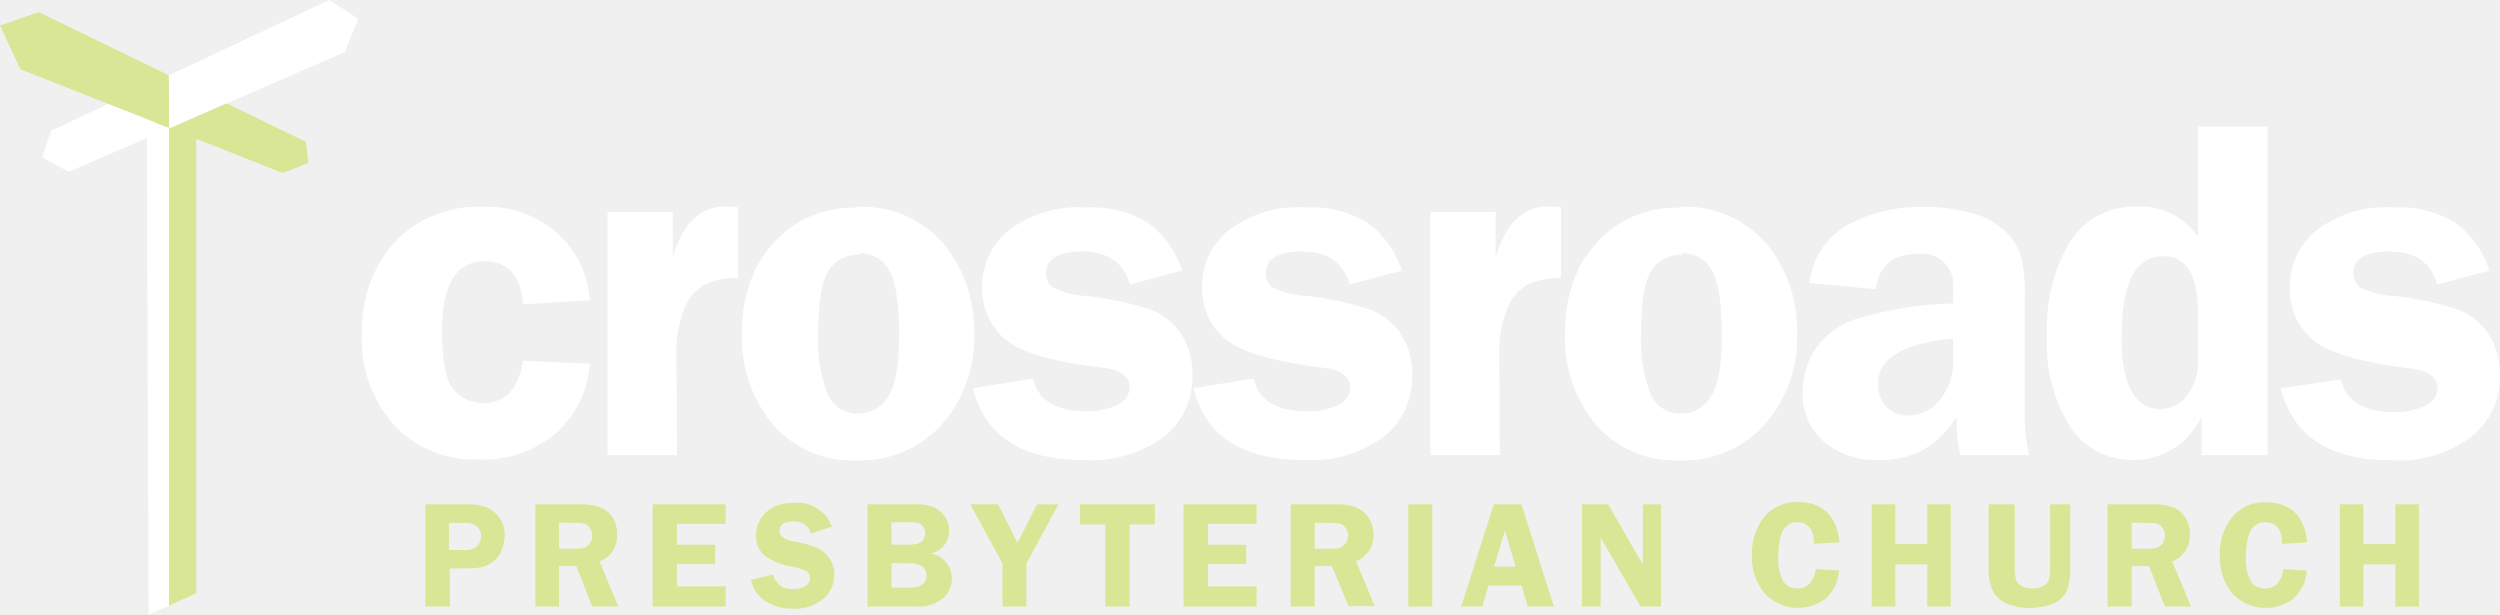
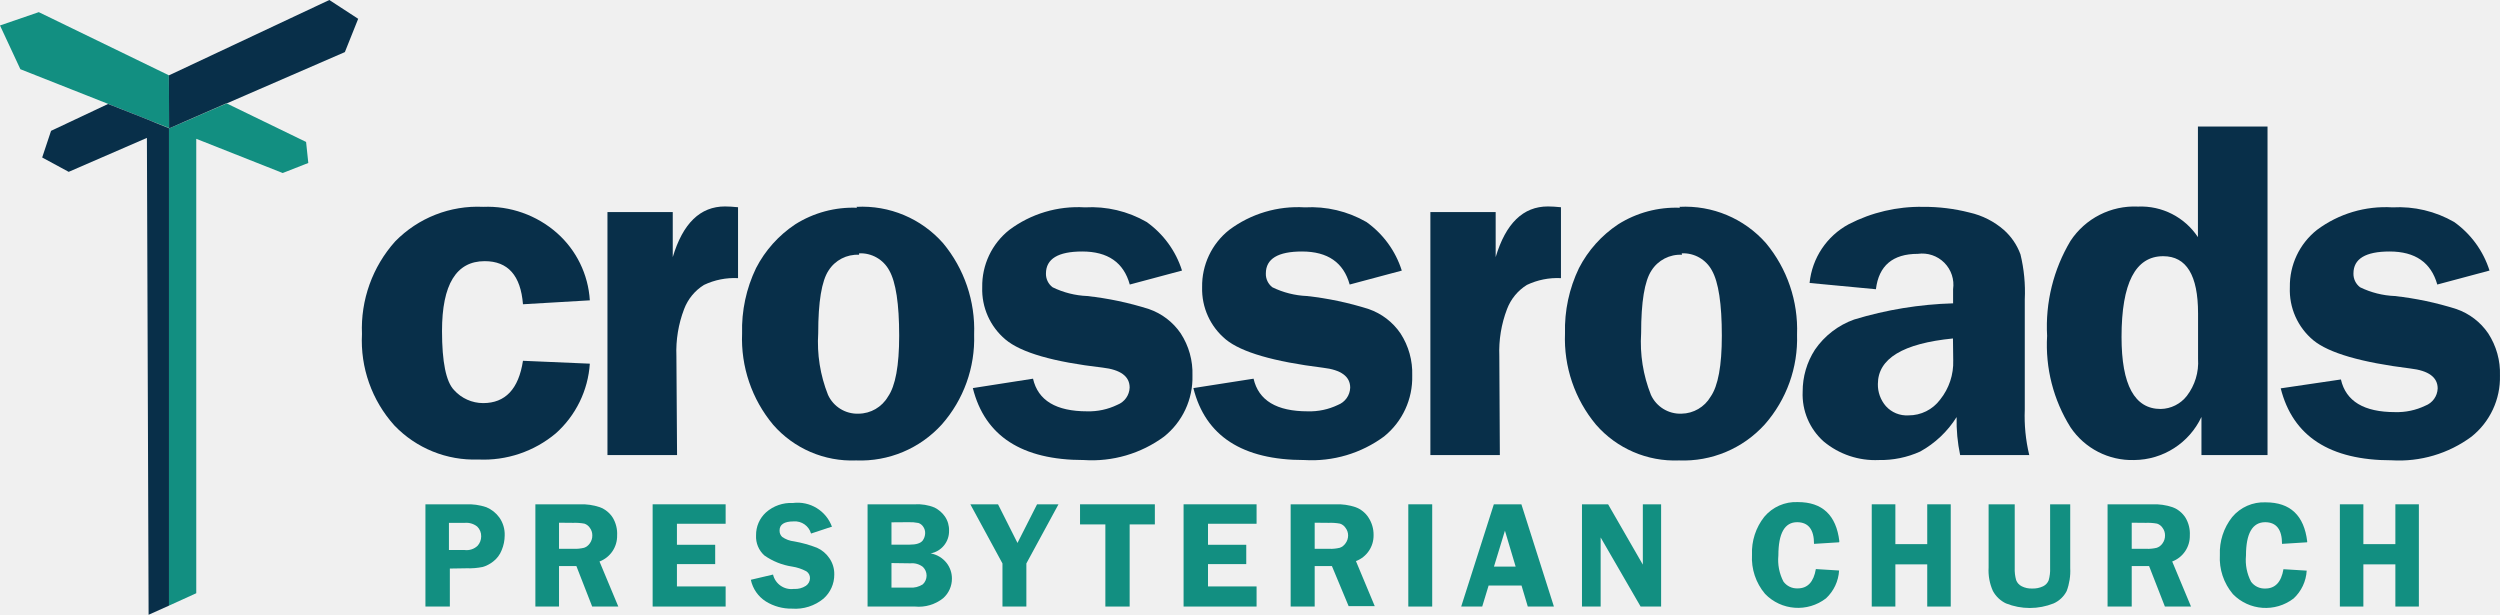
<svg xmlns="http://www.w3.org/2000/svg" id="svg94" width="191.453" height="47.08" version="1.1">
  <g id="Layer_1-2">
-     <path id="path8" d="m 45.17,27.85 a 7.85,7.85 0 0 1 -2.61,5.34 8.6,8.6 0 0 1 -5.93,2 8.47,8.47 0 0 1 -6.43,-2.61 9.71,9.71 0 0 1 -2.48,-7 10,10 0 0 1 2.54,-7.09 8.83,8.83 0 0 1 6.74,-2.65 8.06,8.06 0 0 1 5.65,2 7.5,7.5 0 0 1 2.52,5.16 l -5.12,0.3 Q 39.79,20 37.12,20 q -3.27,0 -3.27,5.35 0,3.56 0.92,4.52 a 3,3 0 0 0 2.23,1 q 2.55,0 3.05,-3.24 z" style="fill: #fff;" />
-     <path id="path10" d="M 51.85,34.85 H 46.52 V 16.24 h 5 v 3.45 q 1.16,-3.88 4,-3.88 0.4,0 1,0.06 v 5.43 a 5.43,5.43 0 0 0 -2.61,0.52 3.73,3.73 0 0 0 -1.52,1.85 9.07,9.07 0 0 0 -0.59,3.6 z" style="fill: #fff;" />
-     <path id="path12" d="m 65.59,15.84 a 8.26,8.26 0 0 1 6.63,2.78 10.34,10.34 0 0 1 2.38,7 9.93,9.93 0 0 1 -2.47,6.88 8.4,8.4 0 0 1 -6.57,2.76 8,8 0 0 1 -6.35,-2.73 10.27,10.27 0 0 1 -2.38,-7 10.84,10.84 0 0 1 1.07,-5 8.94,8.94 0 0 1 3,-3.35 8.27,8.27 0 0 1 4.74,-1.27 m 0.15,3.6 a 2.61,2.61 0 0 0 -2.34,1.21 q -0.79,1.2 -0.79,4.79 a 10.91,10.91 0 0 0 0.75,4.73 2.47,2.47 0 0 0 2.34,1.44 2.63,2.63 0 0 0 2.25,-1.3 q 0.86,-1.23 0.86,-4.67 0,-3.66 -0.76,-5 A 2.5,2.5 0 0 0 65.79,19.4" style="fill: #fff;" />
-     <path id="path14" d="m 90.52,20.72 -4,1.07 q -0.7,-2.53 -3.64,-2.53 -2.77,0 -2.78,1.68 a 1.28,1.28 0 0 0 0.51,1.06 6.66,6.66 0 0 0 2.65,0.67 24.43,24.43 0 0 1 4.73,1 4.87,4.87 0 0 1 2.43,1.86 5.58,5.58 0 0 1 0.9,3.23 5.79,5.79 0 0 1 -2.18,4.68 9.32,9.32 0 0 1 -6.14,1.79 q -7.12,0 -8.5,-5.51 L 79.11,29 q 0.57,2.5 4.15,2.5 a 5,5 0 0 0 2.31,-0.5 1.47,1.47 0 0 0 0.94,-1.32 q 0,-1.29 -2.08,-1.53 Q 78.78,27.5 77,26 a 5,5 0 0 1 -1.78,-4 5.48,5.48 0 0 1 2.07,-4.39 8.77,8.77 0 0 1 5.79,-1.73 8.5,8.5 0 0 1 4.73,1.12 7.24,7.24 0 0 1 2.71,3.72" style="fill: #fff;" />
-     <path id="path16" d="m 107.36,20.72 -4,1.07 q -0.7,-2.53 -3.65,-2.53 -2.77,0 -2.77,1.68 a 1.28,1.28 0 0 0 0.5,1.06 6.67,6.67 0 0 0 2.65,0.67 24.44,24.44 0 0 1 4.73,1 4.87,4.87 0 0 1 2.43,1.86 5.58,5.58 0 0 1 0.9,3.23 5.8,5.8 0 0 1 -2.15,4.66 9.33,9.33 0 0 1 -6.11,1.81 q -7.12,0 -8.5,-5.51 L 96,29 q 0.57,2.5 4.15,2.5 a 5,5 0 0 0 2.31,-0.49 1.47,1.47 0 0 0 0.94,-1.32 q 0,-1.29 -2.09,-1.53 -5.65,-0.7 -7.43,-2.16 a 5,5 0 0 1 -1.82,-4 5.48,5.48 0 0 1 2.07,-4.39 8.77,8.77 0 0 1 5.79,-1.73 8.51,8.51 0 0 1 4.72,1.12 7.24,7.24 0 0 1 2.71,3.72" style="fill: #fff;" />
-     <path id="path18" d="m 114.86,34.85 h -5.32 V 16.24 h 5 v 3.45 q 1.16,-3.88 4,-3.88 0.4,0 1,0.06 v 5.43 a 5.44,5.44 0 0 0 -2.61,0.52 3.73,3.73 0 0 0 -1.52,1.85 9.08,9.08 0 0 0 -0.59,3.6 z" style="fill: #fff;" />
-     <path id="path20" d="m 128.61,15.84 a 8.25,8.25 0 0 1 6.63,2.78 10.34,10.34 0 0 1 2.38,7 9.93,9.93 0 0 1 -2.47,6.88 8.4,8.4 0 0 1 -6.57,2.76 8,8 0 0 1 -6.35,-2.73 10.27,10.27 0 0 1 -2.38,-7 10.84,10.84 0 0 1 1.07,-5 8.94,8.94 0 0 1 3,-3.35 8.27,8.27 0 0 1 4.74,-1.27 m 0.15,3.6 a 2.61,2.61 0 0 0 -2.34,1.21 q -0.79,1.2 -0.79,4.79 a 10.9,10.9 0 0 0 0.75,4.73 2.47,2.47 0 0 0 2.34,1.44 2.63,2.63 0 0 0 2.23,-1.3 q 0.86,-1.23 0.86,-4.67 0,-3.66 -0.76,-5 a 2.5,2.5 0 0 0 -2.31,-1.31" style="fill: #fff;" />
-     <path id="path22" d="m 155.43,34.85 h -5.32 a 12.78,12.78 0 0 1 -0.27,-2.91 7.67,7.67 0 0 1 -2.79,2.64 7.33,7.33 0 0 1 -3.16,0.65 6.16,6.16 0 0 1 -4.23,-1.42 4.82,4.82 0 0 1 -1.61,-3.81 5.88,5.88 0 0 1 0.94,-3.22 6.15,6.15 0 0 1 3,-2.31 28.86,28.86 0 0 1 7.58,-1.24 v -1.08 a 2.39,2.39 0 0 0 -2.7,-2.71 q -2.88,0 -3.21,2.71 l -5.08,-0.48 a 5.76,5.76 0 0 1 3,-4.5 11.94,11.94 0 0 1 5.68,-1.33 14,14 0 0 1 3.58,0.44 6,6 0 0 1 2.62,1.33 4.63,4.63 0 0 1 1.27,1.87 12.16,12.16 0 0 1 0.33,3.44 v 8.44 a 12.7,12.7 0 0 0 0.34,3.48 m -5.84,-8.92 q -5.75,0.57 -5.75,3.49 a 2.51,2.51 0 0 0 0.61,1.69 2.15,2.15 0 0 0 1.73,0.71 3,3 0 0 0 2.43,-1.21 4.56,4.56 0 0 0 1,-3 z" style="fill: #fff;" />
-     <path id="path24" d="m 173.65,9.69 v 25.16 h -5.06 v -2.92 a 5.74,5.74 0 0 1 -5.15,3.3 5.67,5.67 0 0 1 -4.88,-2.51 11.89,11.89 0 0 1 -1.79,-7 12.8,12.8 0 0 1 1.79,-7.27 5.86,5.86 0 0 1 5.17,-2.63 5.23,5.23 0 0 1 4.59,2.34 V 9.69 Z M 168.33,24 q 0,-4.38 -2.67,-4.38 -3.19,0 -3.19,6.19 0,5.51 3,5.51 a 2.6,2.6 0 0 0 2,-1 4.21,4.21 0 0 0 0.86,-2.84 z" style="fill: #fff;" />
-     <path id="path26" d="m 190.65,20.72 -4,1.07 q -0.71,-2.53 -3.65,-2.53 -2.77,0 -2.77,1.68 a 1.28,1.28 0 0 0 0.51,1.06 6.68,6.68 0 0 0 2.65,0.67 24.4,24.4 0 0 1 4.73,1 4.87,4.87 0 0 1 2.43,1.86 5.58,5.58 0 0 1 0.9,3.23 5.8,5.8 0 0 1 -2.18,4.68 9.33,9.33 0 0 1 -6.11,1.81 q -7.11,0 -8.5,-5.51 l 4.61,-0.68 q 0.57,2.5 4.15,2.5 a 5,5 0 0 0 2.31,-0.49 1.47,1.47 0 0 0 0.95,-1.32 q 0,-1.29 -2.09,-1.53 -5.65,-0.7 -7.43,-2.16 a 5,5 0 0 1 -1.8,-4.06 5.48,5.48 0 0 1 2.07,-4.39 8.77,8.77 0 0 1 5.79,-1.73 8.51,8.51 0 0 1 4.72,1.12 7.24,7.24 0 0 1 2.71,3.72" style="fill: #fff;" />
-     <path id="path28" d="m 34.45,43.54 v 2.91 h -1.87 v -7.83 h 3.08 a 4.38,4.38 0 0 1 1.58,0.22 2.34,2.34 0 0 1 1,0.79 2.25,2.25 0 0 1 0.41,1.37 2.92,2.92 0 0 1 -0.23,1.13 2,2 0 0 1 -0.65,0.87 2.37,2.37 0 0 1 -0.81,0.42 5.27,5.27 0 0 1 -1.23,0.1 z m -0.07,-1.42 h 1.19 a 1.22,1.22 0 0 0 1,-0.32 1.07,1.07 0 0 0 0.28,-0.72 1,1 0 0 0 -0.31,-0.76 1.34,1.34 0 0 0 -0.93,-0.28 h -1.23 z" style="fill: #d8e696;" />
-     <path id="path30" d="m 42.81,43.35 v 3.1 H 41 v -7.83 h 3.4 a 4.31,4.31 0 0 1 1.53,0.22 2,2 0 0 1 1,0.81 2.39,2.39 0 0 1 0.33,1.35 2.09,2.09 0 0 1 -1.35,2 l 1.44,3.45 h -2 l -1.21,-3.1 z m 0,-3.32 v 2 h 1.12 a 3,3 0 0 0 0.8,-0.08 0.88,0.88 0 0 0 0.44,-0.34 A 1,1 0 0 0 45.36,41 0.94,0.94 0 0 0 45.17,40.42 0.8,0.8 0 0 0 44.75,40.1 4,4 0 0 0 43.89,40.04 Z" style="fill: #d8e696;" />
-     <path id="polygon32" d="M51.84 41.72L54.77 41.72 54.77 43.2 51.84 43.2 51.84 44.91 55.57 44.91 55.57 46.45 49.98 46.45 49.98 38.62 55.57 38.62 55.57 40.11 51.84 40.11z" style="fill: #d8e696;" />
-     <path id="path34" d="m 63.68,40.34 -1.57,0.52 a 1.28,1.28 0 0 0 -1.33,-0.93 q -1.09,0 -1.08,0.71 a 0.64,0.64 0 0 0 0.2,0.48 2,2 0 0 0 0.92,0.34 9.24,9.24 0 0 1 1.75,0.49 2.26,2.26 0 0 1 0.94,0.79 2.11,2.11 0 0 1 0.38,1.26 2.44,2.44 0 0 1 -0.82,1.84 3.39,3.39 0 0 1 -2.42,0.77 3.68,3.68 0 0 1 -2,-0.55 A 2.6,2.6 0 0 1 57.5,44.4 L 59.2,44 a 1.44,1.44 0 0 0 1.59,1.1 1.49,1.49 0 0 0 0.93,-0.24 0.72,0.72 0 0 0 0.31,-0.58 0.61,0.61 0 0 0 -0.28,-0.53 3.41,3.41 0 0 0 -1.08,-0.36 5,5 0 0 1 -2.13,-0.85 1.93,1.93 0 0 1 -0.64,-1.54 2.33,2.33 0 0 1 0.76,-1.76 2.88,2.88 0 0 1 2.06,-0.72 2.8,2.8 0 0 1 3,1.84" style="fill: #d8e696;" />
-     <path id="path36" d="m 66.44,38.62 h 3.64 a 3.48,3.48 0 0 1 1.47,0.24 2.14,2.14 0 0 1 0.81,0.69 1.83,1.83 0 0 1 0.32,1.09 1.73,1.73 0 0 1 -1.41,1.74 2,2 0 0 1 1.22,0.73 1.94,1.94 0 0 1 0.41,1.19 2,2 0 0 1 -0.67,1.51 3,3 0 0 1 -2.16,0.64 H 66.44 Z M 68.27,40 v 1.71 h 1.38 c 0.51,0 0.83,-0.1 1,-0.3 a 1,1 0 0 0 0.2,-0.58 0.82,0.82 0 0 0 -0.16,-0.51 0.69,0.69 0 0 0 -0.36,-0.27 3.38,3.38 0 0 0 -0.77,-0.06 z m 0,3.12 V 45 h 1.4 a 1.6,1.6 0 0 0 1,-0.25 0.92,0.92 0 0 0 0,-1.34 1.34,1.34 0 0 0 -0.95,-0.27 z" style="fill: #d8e696;" />
-     <path id="polygon38" d="M78.6 46.45L76.77 46.45 76.77 43.15 74.31 38.62 76.43 38.62 77.92 41.58 79.42 38.62 81.06 38.62 78.6 43.15z" style="fill: #d8e696;" />
-     <path id="polygon40" d="M86.51 40.16L86.51 46.45 84.65 46.45 84.65 40.16 82.71 40.16 82.71 38.62 88.44 38.62 88.44 40.16z" style="fill: #d8e696;" />
-     <path id="polygon42" d="M92.51 41.72L95.44 41.72 95.44 43.2 92.51 43.2 92.51 44.91 96.23 44.91 96.23 46.45 90.64 46.45 90.64 38.62 96.23 38.62 96.23 40.11 92.51 40.11z" style="fill: #d8e696;" />
-     <path id="path44" d="m 100.68,43.35 v 3.1 h -1.84 v -7.83 h 3.44 a 4.3,4.3 0 0 1 1.53,0.22 2,2 0 0 1 1,0.81 2.39,2.39 0 0 1 0.38,1.32 2.09,2.09 0 0 1 -1.35,2 l 1.44,3.45 h -2 L 102,43.35 Z m 0,-3.32 v 2 h 1.12 a 2.94,2.94 0 0 0 0.8,-0.08 0.88,0.88 0 0 0 0.44,-0.34 1,1 0 0 0 0.2,-0.61 0.94,0.94 0 0 0 -0.2,-0.58 0.8,0.8 0 0 0 -0.42,-0.32 4,4 0 0 0 -0.86,-0.06 z" style="fill: #d8e696;" />
-     <path id="rect46" d="M107.85 38.62H109.68V46.45H107.85z" style="fill: #d8e696;" />
-     <path id="path48" d="m 116.51,38.62 2.49,7.83 h -2 l -0.48,-1.61 H 114 l -0.49,1.61 h -1.61 l 2.5,-7.83 z m -2.1,4.77 h 1.66 l -0.82,-2.75 z" style="fill: #d8e696;" />
-     <path id="path50" d="m 127.21,38.62 v 7.83 h -1.57 l -3.06,-5.29 q 0,0.2 0,0.26 a 3.11,3.11 0 0 1 0,0.34 v 4.69 h -1.43 v -7.83 h 2 l 2.66,4.62 c 0,-0.23 0,-0.4 0,-0.52 v -4.1 z" style="fill: #d8e696;" />
-     <path id="path52" d="m 140.84,41.53 -1.92,0.12 q 0,-1.65 -1.29,-1.66 -1.44,0 -1.44,2.55 a 3.57,3.57 0 0 0 0.39,2 1.28,1.28 0 0 0 1.09,0.52 q 1.14,0 1.39,-1.48 l 1.78,0.11 a 3.16,3.16 0 0 1 -1,2.13 3.51,3.51 0 0 1 -4.67,-0.34 4.26,4.26 0 0 1 -1,-3 4.38,4.38 0 0 1 0.94,-2.9 3.16,3.16 0 0 1 2.57,-1.13 q 2.82,0 3.18,3" style="fill: #d8e696;" />
-     <path id="polygon54" d="M147.59 46.45L147.59 43.22 145.15 43.22 145.15 46.45 143.34 46.45 143.34 38.62 145.15 38.62 145.15 41.67 147.59 41.67 147.59 38.62 149.39 38.62 149.39 46.45z" style="fill: #d8e696;" />
-     <path id="path56" d="m 158.54,38.62 v 4.88 a 4.36,4.36 0 0 1 -0.27,1.76 2.08,2.08 0 0 1 -1,0.95 4.92,4.92 0 0 1 -3.65,0 2.24,2.24 0 0 1 -1,-0.95 3.84,3.84 0 0 1 -0.33,-1.8 v -4.84 h 2 v 4.88 a 3,3 0 0 0 0.11,0.93 0.87,0.87 0 0 0 0.43,0.47 1.62,1.62 0 0 0 0.79,0.17 1.79,1.79 0 0 0 0.84,-0.17 0.86,0.86 0 0 0 0.43,-0.46 3,3 0 0 0 0.11,-0.95 v -4.87 z" style="fill: #d8e696;" />
-     <path id="path58" d="m 163.25,43.35 v 3.1 h -1.85 v -7.83 h 3.44 a 4.31,4.31 0 0 1 1.53,0.22 2,2 0 0 1 1,0.81 2.39,2.39 0 0 1 0.33,1.35 2.09,2.09 0 0 1 -1.35,2 l 1.44,3.45 h -2 l -1.21,-3.1 z m 0,-3.32 v 2 h 1.12 a 2.94,2.94 0 0 0 0.8,-0.08 0.88,0.88 0 0 0 0.44,-0.34 1,1 0 0 0 0.19,-0.61 0.94,0.94 0 0 0 -0.19,-0.58 0.8,0.8 0 0 0 -0.42,-0.32 4,4 0 0 0 -0.86,-0.06 z" style="fill: #d8e696;" />
-     <path id="path60" d="m 176.68,41.53 -1.92,0.12 q 0,-1.65 -1.29,-1.66 Q 172,40 172,42.55 a 3.57,3.57 0 0 0 0.39,2 1.28,1.28 0 0 0 1.09,0.52 q 1.14,0 1.39,-1.48 l 1.78,0.11 a 3.15,3.15 0 0 1 -1,2.13 3.51,3.51 0 0 1 -4.65,-0.33 4.26,4.26 0 0 1 -1,-3 4.39,4.39 0 0 1 0.94,-2.9 3.16,3.16 0 0 1 2.57,-1.13 q 2.82,0 3.18,3" style="fill: #d8e696;" />
-     <path id="polygon62" d="M183.44 46.45L183.44 43.22 180.99 43.22 180.99 46.45 179.19 46.45 179.19 38.62 180.99 38.62 180.99 41.67 183.44 41.67 183.44 38.62 185.24 38.62 185.24 46.45z" style="fill: #d8e696;" />
-     <path id="polygon64" d="M11.87 9.38L11.27 9.14 11.87 9.39z" style="fill: #fff;" />
+     <path id="path8" d="m 45.17,27.85 a 7.85,7.85 0 0 1 -2.61,5.34 8.6,8.6 0 0 1 -5.93,2 8.47,8.47 0 0 1 -6.43,-2.61 9.71,9.71 0 0 1 -2.48,-7 10,10 0 0 1 2.54,-7.09 8.83,8.83 0 0 1 6.74,-2.65 8.06,8.06 0 0 1 5.65,2 7.5,7.5 0 0 1 2.52,5.16 l -5.12,0.3 Q 39.79,20 37.12,20 q -3.27,0 -3.27,5.35 0,3.56 0.92,4.52 a 3,3 0 0 0 2.23,1 q 2.55,0 3.05,-3.24 z" style="fill: #082f49;" />
+     <path id="path10" d="M 51.85,34.85 H 46.52 V 16.24 h 5 v 3.45 q 1.16,-3.88 4,-3.88 0.4,0 1,0.06 v 5.43 a 5.43,5.43 0 0 0 -2.61,0.52 3.73,3.73 0 0 0 -1.52,1.85 9.07,9.07 0 0 0 -0.59,3.6 z" style="fill: #082f49;" />
+     <path id="path12" d="m 65.59,15.84 a 8.26,8.26 0 0 1 6.63,2.78 10.34,10.34 0 0 1 2.38,7 9.93,9.93 0 0 1 -2.47,6.88 8.4,8.4 0 0 1 -6.57,2.76 8,8 0 0 1 -6.35,-2.73 10.27,10.27 0 0 1 -2.38,-7 10.84,10.84 0 0 1 1.07,-5 8.94,8.94 0 0 1 3,-3.35 8.27,8.27 0 0 1 4.74,-1.27 m 0.15,3.6 a 2.61,2.61 0 0 0 -2.34,1.21 q -0.79,1.2 -0.79,4.79 a 10.91,10.91 0 0 0 0.75,4.73 2.47,2.47 0 0 0 2.34,1.44 2.63,2.63 0 0 0 2.25,-1.3 q 0.86,-1.23 0.86,-4.67 0,-3.66 -0.76,-5 A 2.5,2.5 0 0 0 65.79,19.4" style="fill: #082f49;" />
+     <path id="path14" d="m 90.52,20.72 -4,1.07 q -0.7,-2.53 -3.64,-2.53 -2.77,0 -2.78,1.68 a 1.28,1.28 0 0 0 0.51,1.06 6.66,6.66 0 0 0 2.65,0.67 24.43,24.43 0 0 1 4.73,1 4.87,4.87 0 0 1 2.43,1.86 5.58,5.58 0 0 1 0.9,3.23 5.79,5.79 0 0 1 -2.18,4.68 9.32,9.32 0 0 1 -6.14,1.79 q -7.12,0 -8.5,-5.51 L 79.11,29 q 0.57,2.5 4.15,2.5 a 5,5 0 0 0 2.31,-0.5 1.47,1.47 0 0 0 0.94,-1.32 q 0,-1.29 -2.08,-1.53 Q 78.78,27.5 77,26 a 5,5 0 0 1 -1.78,-4 5.48,5.48 0 0 1 2.07,-4.39 8.77,8.77 0 0 1 5.79,-1.73 8.5,8.5 0 0 1 4.73,1.12 7.24,7.24 0 0 1 2.71,3.72" style="fill: #082f49;" />
+     <path id="path16" d="m 107.36,20.72 -4,1.07 q -0.7,-2.53 -3.65,-2.53 -2.77,0 -2.77,1.68 a 1.28,1.28 0 0 0 0.5,1.06 6.67,6.67 0 0 0 2.65,0.67 24.44,24.44 0 0 1 4.73,1 4.87,4.87 0 0 1 2.43,1.86 5.58,5.58 0 0 1 0.9,3.23 5.8,5.8 0 0 1 -2.15,4.66 9.33,9.33 0 0 1 -6.11,1.81 q -7.12,0 -8.5,-5.51 L 96,29 q 0.57,2.5 4.15,2.5 a 5,5 0 0 0 2.31,-0.49 1.47,1.47 0 0 0 0.94,-1.32 q 0,-1.29 -2.09,-1.53 -5.65,-0.7 -7.43,-2.16 a 5,5 0 0 1 -1.82,-4 5.48,5.48 0 0 1 2.07,-4.39 8.77,8.77 0 0 1 5.79,-1.73 8.51,8.51 0 0 1 4.72,1.12 7.24,7.24 0 0 1 2.71,3.72" style="fill: #082f49;" />
+     <path id="path18" d="m 114.86,34.85 h -5.32 V 16.24 h 5 v 3.45 q 1.16,-3.88 4,-3.88 0.4,0 1,0.06 v 5.43 a 5.44,5.44 0 0 0 -2.61,0.52 3.73,3.73 0 0 0 -1.52,1.85 9.08,9.08 0 0 0 -0.59,3.6 z" style="fill: #082f49;" />
+     <path id="path20" d="m 128.61,15.84 a 8.25,8.25 0 0 1 6.63,2.78 10.34,10.34 0 0 1 2.38,7 9.93,9.93 0 0 1 -2.47,6.88 8.4,8.4 0 0 1 -6.57,2.76 8,8 0 0 1 -6.35,-2.73 10.27,10.27 0 0 1 -2.38,-7 10.84,10.84 0 0 1 1.07,-5 8.94,8.94 0 0 1 3,-3.35 8.27,8.27 0 0 1 4.74,-1.27 m 0.15,3.6 a 2.61,2.61 0 0 0 -2.34,1.21 q -0.79,1.2 -0.79,4.79 a 10.9,10.9 0 0 0 0.75,4.73 2.47,2.47 0 0 0 2.34,1.44 2.63,2.63 0 0 0 2.23,-1.3 q 0.86,-1.23 0.86,-4.67 0,-3.66 -0.76,-5 a 2.5,2.5 0 0 0 -2.31,-1.31" style="fill: #082f49;" />
+     <path id="path22" d="m 155.43,34.85 h -5.32 a 12.78,12.78 0 0 1 -0.27,-2.91 7.67,7.67 0 0 1 -2.79,2.64 7.33,7.33 0 0 1 -3.16,0.65 6.16,6.16 0 0 1 -4.23,-1.42 4.82,4.82 0 0 1 -1.61,-3.81 5.88,5.88 0 0 1 0.94,-3.22 6.15,6.15 0 0 1 3,-2.31 28.86,28.86 0 0 1 7.58,-1.24 v -1.08 a 2.39,2.39 0 0 0 -2.7,-2.71 q -2.88,0 -3.21,2.71 l -5.08,-0.48 a 5.76,5.76 0 0 1 3,-4.5 11.94,11.94 0 0 1 5.68,-1.33 14,14 0 0 1 3.58,0.44 6,6 0 0 1 2.62,1.33 4.63,4.63 0 0 1 1.27,1.87 12.16,12.16 0 0 1 0.33,3.44 v 8.44 a 12.7,12.7 0 0 0 0.34,3.48 m -5.84,-8.92 q -5.75,0.57 -5.75,3.49 a 2.51,2.51 0 0 0 0.61,1.69 2.15,2.15 0 0 0 1.73,0.71 3,3 0 0 0 2.43,-1.21 4.56,4.56 0 0 0 1,-3 z" style="fill: #082f49;" />
+     <path id="path24" d="m 173.65,9.69 v 25.16 h -5.06 v -2.92 a 5.74,5.74 0 0 1 -5.15,3.3 5.67,5.67 0 0 1 -4.88,-2.51 11.89,11.89 0 0 1 -1.79,-7 12.8,12.8 0 0 1 1.79,-7.27 5.86,5.86 0 0 1 5.17,-2.63 5.23,5.23 0 0 1 4.59,2.34 V 9.69 Z M 168.33,24 q 0,-4.38 -2.67,-4.38 -3.19,0 -3.19,6.19 0,5.51 3,5.51 a 2.6,2.6 0 0 0 2,-1 4.21,4.21 0 0 0 0.86,-2.84 z" style="fill: #082f49;" />
+     <path id="path26" d="m 190.65,20.72 -4,1.07 q -0.71,-2.53 -3.65,-2.53 -2.77,0 -2.77,1.68 a 1.28,1.28 0 0 0 0.51,1.06 6.68,6.68 0 0 0 2.65,0.67 24.4,24.4 0 0 1 4.73,1 4.87,4.87 0 0 1 2.43,1.86 5.58,5.58 0 0 1 0.9,3.23 5.8,5.8 0 0 1 -2.18,4.68 9.33,9.33 0 0 1 -6.11,1.81 q -7.11,0 -8.5,-5.51 l 4.61,-0.68 q 0.57,2.5 4.15,2.5 a 5,5 0 0 0 2.31,-0.49 1.47,1.47 0 0 0 0.95,-1.32 q 0,-1.29 -2.09,-1.53 -5.65,-0.7 -7.43,-2.16 a 5,5 0 0 1 -1.8,-4.06 5.48,5.48 0 0 1 2.07,-4.39 8.77,8.77 0 0 1 5.79,-1.73 8.51,8.51 0 0 1 4.72,1.12 7.24,7.24 0 0 1 2.71,3.72" style="fill: #082f49;" />
+     <path id="path28" d="m 34.45,43.54 v 2.91 h -1.87 v -7.83 h 3.08 a 4.38,4.38 0 0 1 1.58,0.22 2.34,2.34 0 0 1 1,0.79 2.25,2.25 0 0 1 0.41,1.37 2.92,2.92 0 0 1 -0.23,1.13 2,2 0 0 1 -0.65,0.87 2.37,2.37 0 0 1 -0.81,0.42 5.27,5.27 0 0 1 -1.23,0.1 z m -0.07,-1.42 h 1.19 a 1.22,1.22 0 0 0 1,-0.32 1.07,1.07 0 0 0 0.28,-0.72 1,1 0 0 0 -0.31,-0.76 1.34,1.34 0 0 0 -0.93,-0.28 h -1.23 z" style="fill: #128f81;" />
+     <path id="path30" d="m 42.81,43.35 v 3.1 H 41 v -7.83 h 3.4 a 4.31,4.31 0 0 1 1.53,0.22 2,2 0 0 1 1,0.81 2.39,2.39 0 0 1 0.33,1.35 2.09,2.09 0 0 1 -1.35,2 l 1.44,3.45 h -2 l -1.21,-3.1 z m 0,-3.32 v 2 h 1.12 a 3,3 0 0 0 0.8,-0.08 0.88,0.88 0 0 0 0.44,-0.34 A 1,1 0 0 0 45.36,41 0.94,0.94 0 0 0 45.17,40.42 0.8,0.8 0 0 0 44.75,40.1 4,4 0 0 0 43.89,40.04 Z" style="fill: #128f81;" />
+     <path id="polygon32" d="M51.84 41.72L54.77 41.72 54.77 43.2 51.84 43.2 51.84 44.91 55.57 44.91 55.57 46.45 49.98 46.45 49.98 38.62 55.57 38.62 55.57 40.11 51.84 40.11z" style="fill: #128f81;" />
+     <path id="path34" d="m 63.68,40.34 -1.57,0.52 a 1.28,1.28 0 0 0 -1.33,-0.93 q -1.09,0 -1.08,0.71 a 0.64,0.64 0 0 0 0.2,0.48 2,2 0 0 0 0.92,0.34 9.24,9.24 0 0 1 1.75,0.49 2.26,2.26 0 0 1 0.94,0.79 2.11,2.11 0 0 1 0.38,1.26 2.44,2.44 0 0 1 -0.82,1.84 3.39,3.39 0 0 1 -2.42,0.77 3.68,3.68 0 0 1 -2,-0.55 A 2.6,2.6 0 0 1 57.5,44.4 L 59.2,44 a 1.44,1.44 0 0 0 1.59,1.1 1.49,1.49 0 0 0 0.93,-0.24 0.72,0.72 0 0 0 0.31,-0.58 0.61,0.61 0 0 0 -0.28,-0.53 3.41,3.41 0 0 0 -1.08,-0.36 5,5 0 0 1 -2.13,-0.85 1.93,1.93 0 0 1 -0.64,-1.54 2.33,2.33 0 0 1 0.76,-1.76 2.88,2.88 0 0 1 2.06,-0.72 2.8,2.8 0 0 1 3,1.84" style="fill: #128f81;" />
+     <path id="path36" d="m 66.44,38.62 h 3.64 a 3.48,3.48 0 0 1 1.47,0.24 2.14,2.14 0 0 1 0.81,0.69 1.83,1.83 0 0 1 0.32,1.09 1.73,1.73 0 0 1 -1.41,1.74 2,2 0 0 1 1.22,0.73 1.94,1.94 0 0 1 0.41,1.19 2,2 0 0 1 -0.67,1.51 3,3 0 0 1 -2.16,0.64 H 66.44 Z M 68.27,40 v 1.71 h 1.38 c 0.51,0 0.83,-0.1 1,-0.3 a 1,1 0 0 0 0.2,-0.58 0.82,0.82 0 0 0 -0.16,-0.51 0.69,0.69 0 0 0 -0.36,-0.27 3.38,3.38 0 0 0 -0.77,-0.06 z m 0,3.12 V 45 h 1.4 a 1.6,1.6 0 0 0 1,-0.25 0.92,0.92 0 0 0 0,-1.34 1.34,1.34 0 0 0 -0.95,-0.27 z" style="fill: #128f81;" />
+     <path id="polygon38" d="M78.6 46.45L76.77 46.45 76.77 43.15 74.31 38.62 76.43 38.62 77.92 41.58 79.42 38.62 81.06 38.62 78.6 43.15z" style="fill: #128f81;" />
+     <path id="polygon40" d="M86.51 40.16L86.51 46.45 84.65 46.45 84.65 40.16 82.71 40.16 82.71 38.62 88.44 38.62 88.44 40.16z" style="fill: #128f81;" />
+     <path id="polygon42" d="M92.51 41.72L95.44 41.72 95.44 43.2 92.51 43.2 92.51 44.91 96.23 44.91 96.23 46.45 90.64 46.45 90.64 38.62 96.23 38.62 96.23 40.11 92.51 40.11z" style="fill: #128f81;" />
+     <path id="path44" d="m 100.68,43.35 v 3.1 h -1.84 v -7.83 h 3.44 a 4.3,4.3 0 0 1 1.53,0.22 2,2 0 0 1 1,0.81 2.39,2.39 0 0 1 0.38,1.32 2.09,2.09 0 0 1 -1.35,2 l 1.44,3.45 h -2 L 102,43.35 Z m 0,-3.32 v 2 h 1.12 a 2.94,2.94 0 0 0 0.8,-0.08 0.88,0.88 0 0 0 0.44,-0.34 1,1 0 0 0 0.2,-0.61 0.94,0.94 0 0 0 -0.2,-0.58 0.8,0.8 0 0 0 -0.42,-0.32 4,4 0 0 0 -0.86,-0.06 z" style="fill: #128f81;" />
+     <path id="rect46" d="M107.85 38.62H109.68V46.45H107.85z" style="fill: #128f81;" />
+     <path id="path48" d="m 116.51,38.62 2.49,7.83 h -2 l -0.48,-1.61 H 114 l -0.49,1.61 h -1.61 l 2.5,-7.83 z m -2.1,4.77 h 1.66 l -0.82,-2.75 z" style="fill: #128f81;" />
+     <path id="path50" d="m 127.21,38.62 v 7.83 h -1.57 l -3.06,-5.29 q 0,0.2 0,0.26 a 3.11,3.11 0 0 1 0,0.34 v 4.69 h -1.43 v -7.83 h 2 l 2.66,4.62 c 0,-0.23 0,-0.4 0,-0.52 v -4.1 z" style="fill: #128f81;" />
+     <path id="path52" d="m 140.84,41.53 -1.92,0.12 q 0,-1.65 -1.29,-1.66 -1.44,0 -1.44,2.55 a 3.57,3.57 0 0 0 0.39,2 1.28,1.28 0 0 0 1.09,0.52 q 1.14,0 1.39,-1.48 l 1.78,0.11 a 3.16,3.16 0 0 1 -1,2.13 3.51,3.51 0 0 1 -4.67,-0.34 4.26,4.26 0 0 1 -1,-3 4.38,4.38 0 0 1 0.94,-2.9 3.16,3.16 0 0 1 2.57,-1.13 q 2.82,0 3.18,3" style="fill: #128f81;" />
+     <path id="polygon54" d="M147.59 46.45L147.59 43.22 145.15 43.22 145.15 46.45 143.34 46.45 143.34 38.62 145.15 38.62 145.15 41.67 147.59 41.67 147.59 38.62 149.39 38.62 149.39 46.45z" style="fill: #128f81;" />
+     <path id="path56" d="m 158.54,38.62 v 4.88 a 4.36,4.36 0 0 1 -0.27,1.76 2.08,2.08 0 0 1 -1,0.95 4.92,4.92 0 0 1 -3.65,0 2.24,2.24 0 0 1 -1,-0.95 3.84,3.84 0 0 1 -0.33,-1.8 v -4.84 h 2 v 4.88 a 3,3 0 0 0 0.11,0.93 0.87,0.87 0 0 0 0.43,0.47 1.62,1.62 0 0 0 0.79,0.17 1.79,1.79 0 0 0 0.84,-0.17 0.86,0.86 0 0 0 0.43,-0.46 3,3 0 0 0 0.11,-0.95 v -4.87 z" style="fill: #128f81;" />
+     <path id="path58" d="m 163.25,43.35 v 3.1 h -1.85 v -7.83 h 3.44 a 4.31,4.31 0 0 1 1.53,0.22 2,2 0 0 1 1,0.81 2.39,2.39 0 0 1 0.33,1.35 2.09,2.09 0 0 1 -1.35,2 l 1.44,3.45 h -2 l -1.21,-3.1 z m 0,-3.32 v 2 h 1.12 a 2.94,2.94 0 0 0 0.8,-0.08 0.88,0.88 0 0 0 0.44,-0.34 1,1 0 0 0 0.19,-0.61 0.94,0.94 0 0 0 -0.19,-0.58 0.8,0.8 0 0 0 -0.42,-0.32 4,4 0 0 0 -0.86,-0.06 z" style="fill: #128f81;" />
+     <path id="path60" d="m 176.68,41.53 -1.92,0.12 q 0,-1.65 -1.29,-1.66 Q 172,40 172,42.55 a 3.57,3.57 0 0 0 0.39,2 1.28,1.28 0 0 0 1.09,0.52 q 1.14,0 1.39,-1.48 l 1.78,0.11 a 3.15,3.15 0 0 1 -1,2.13 3.51,3.51 0 0 1 -4.65,-0.33 4.26,4.26 0 0 1 -1,-3 4.39,4.39 0 0 1 0.94,-2.9 3.16,3.16 0 0 1 2.57,-1.13 q 2.82,0 3.18,3" style="fill: #128f81;" />
+     <path id="polygon62" d="M183.44 46.45L183.44 43.22 180.99 43.22 180.99 46.45 179.19 46.45 179.19 38.62 180.99 38.62 180.99 41.67 183.44 41.67 183.44 38.62 185.24 38.62 185.24 46.45z" style="fill: #128f81;" />
+     <path id="polygon64" d="M11.87 9.38L11.27 9.14 11.87 9.39z" style="fill: #082f49;" />
    <path id="polygon66" d="M17.36 7.92L17.34 7.91 15.03 8.92 15.03 8.93z" style="fill: #a3cf62;" />
    <path id="polygon68" d="M12.94 5.78L12.95 5.78 12.94 5.77z" style="fill: #a3cf62;" />
    <path id="polygon70" d="M12.94 9.82L12.94 9.83 12.95 9.83 12.95 9.8 11.87 9.38 11.87 9.39z" style="fill: #a3cf62;" />
-     <path id="polygon72" d="M15.03 8.93L14.16 9.31 12.98 9.82 12.95 9.84 12.95 9.83 12.94 9.83 12.94 46.38 15.03 45.43 15.03 10.63 21.65 13.25 23.61 12.48 23.44 10.87 17.36 7.92z" style="fill: #d8e696;" />
-     <path id="polygon74" d="M12.93 5.77L12.94 5.78 12.94 5.77 2.97 0.93 0 1.95 1.56 5.3 8.29 7.96 11.25 9.13 11.27 9.14 11.87 9.38 12.95 9.8 12.94 6.84 12.93 5.78z" style="fill: #d8e696;" />
+     <path id="polygon72" d="M15.03 8.93L14.16 9.31 12.98 9.82 12.95 9.84 12.95 9.83 12.94 9.83 12.94 46.38 15.03 45.43 15.03 10.63 21.65 13.25 23.61 12.48 23.44 10.87 17.36 7.92z" style="fill: #128f81;" />
+     <path id="polygon74" d="M12.93 5.77L12.94 5.78 12.94 5.77 2.97 0.93 0 1.95 1.56 5.3 8.29 7.96 11.25 9.13 11.27 9.14 11.87 9.38 12.95 9.8 12.94 6.84 12.93 5.78z" style="fill: #128f81;" />
    <path id="polygon76" d="M14.16 9.3L15.03 8.93 15.03 8.92z" style="fill: #a3cf62;" />
-     <path id="polygon78" d="M12.94 5.77L12.93 5.77 12.93 5.78z" style="fill: #fff;" />
-     <path id="polygon80" d="M12.98 9.82L12.98 9.82 12.95 9.83 12.95 9.84z" style="fill: #fff;" />
-     <path id="polygon82" d="M12.98 9.82L12.95 9.8 12.95 9.83z" style="fill: #fff;" />
-     <path id="polygon84" d="M12.98 9.82L14.16 9.3z" style="fill: #fff;" />
-     <path id="polygon86" d="M12.95 5.78L12.94 5.77 12.93 5.78 12.94 6.84 12.95 9.8 12.98 9.82 14.16 9.3 15.03 8.92 17.34 7.91 17.36 7.92 26.41 3.99 27.43 1.44 25.22 0 12.94 5.77z" style="fill: #fff;" />
-     <path id="path88" d="M 11.25,9.13 Z" style="fill: #fff;" />
-     <path id="polygon90" d="M11.25 9.13L8.28 7.96 3.91 10.02 3.23 12.06 5.26 13.16 11.25 10.56 11.38 47.08 11.38 47.08 12.94 46.38 12.94 9.83 12.94 9.82 11.87 9.39 11.27 9.14z" style="fill: #fff;" />
+     <path id="polygon78" d="M12.94 5.77L12.93 5.77 12.93 5.78z" style="fill: #082f49;" />
+     <path id="polygon80" d="M12.98 9.82L12.98 9.82 12.95 9.83 12.95 9.84z" style="fill: #082f49;" />
+     <path id="polygon82" d="M12.98 9.82L12.95 9.8 12.95 9.83z" style="fill: #082f49;" />
+     <path id="polygon84" d="M12.98 9.82L14.16 9.3z" style="fill: #082f49;" />
+     <path id="polygon86" d="M12.95 5.78L12.94 5.77 12.93 5.78 12.94 6.84 12.95 9.8 12.98 9.82 14.16 9.3 15.03 8.92 17.34 7.91 17.36 7.92 26.41 3.99 27.43 1.44 25.22 0 12.94 5.77z" style="fill: #082f49;" />
+     <path id="path88" d="M 11.25,9.13 Z" style="fill: #082f49;" />
+     <path id="polygon90" d="M11.25 9.13L8.28 7.96 3.91 10.02 3.23 12.06 5.26 13.16 11.25 10.56 11.38 47.08 11.38 47.08 12.94 46.38 12.94 9.83 12.94 9.82 11.87 9.39 11.27 9.14z" style="fill: #082f49;" />
  </g>
</svg>
